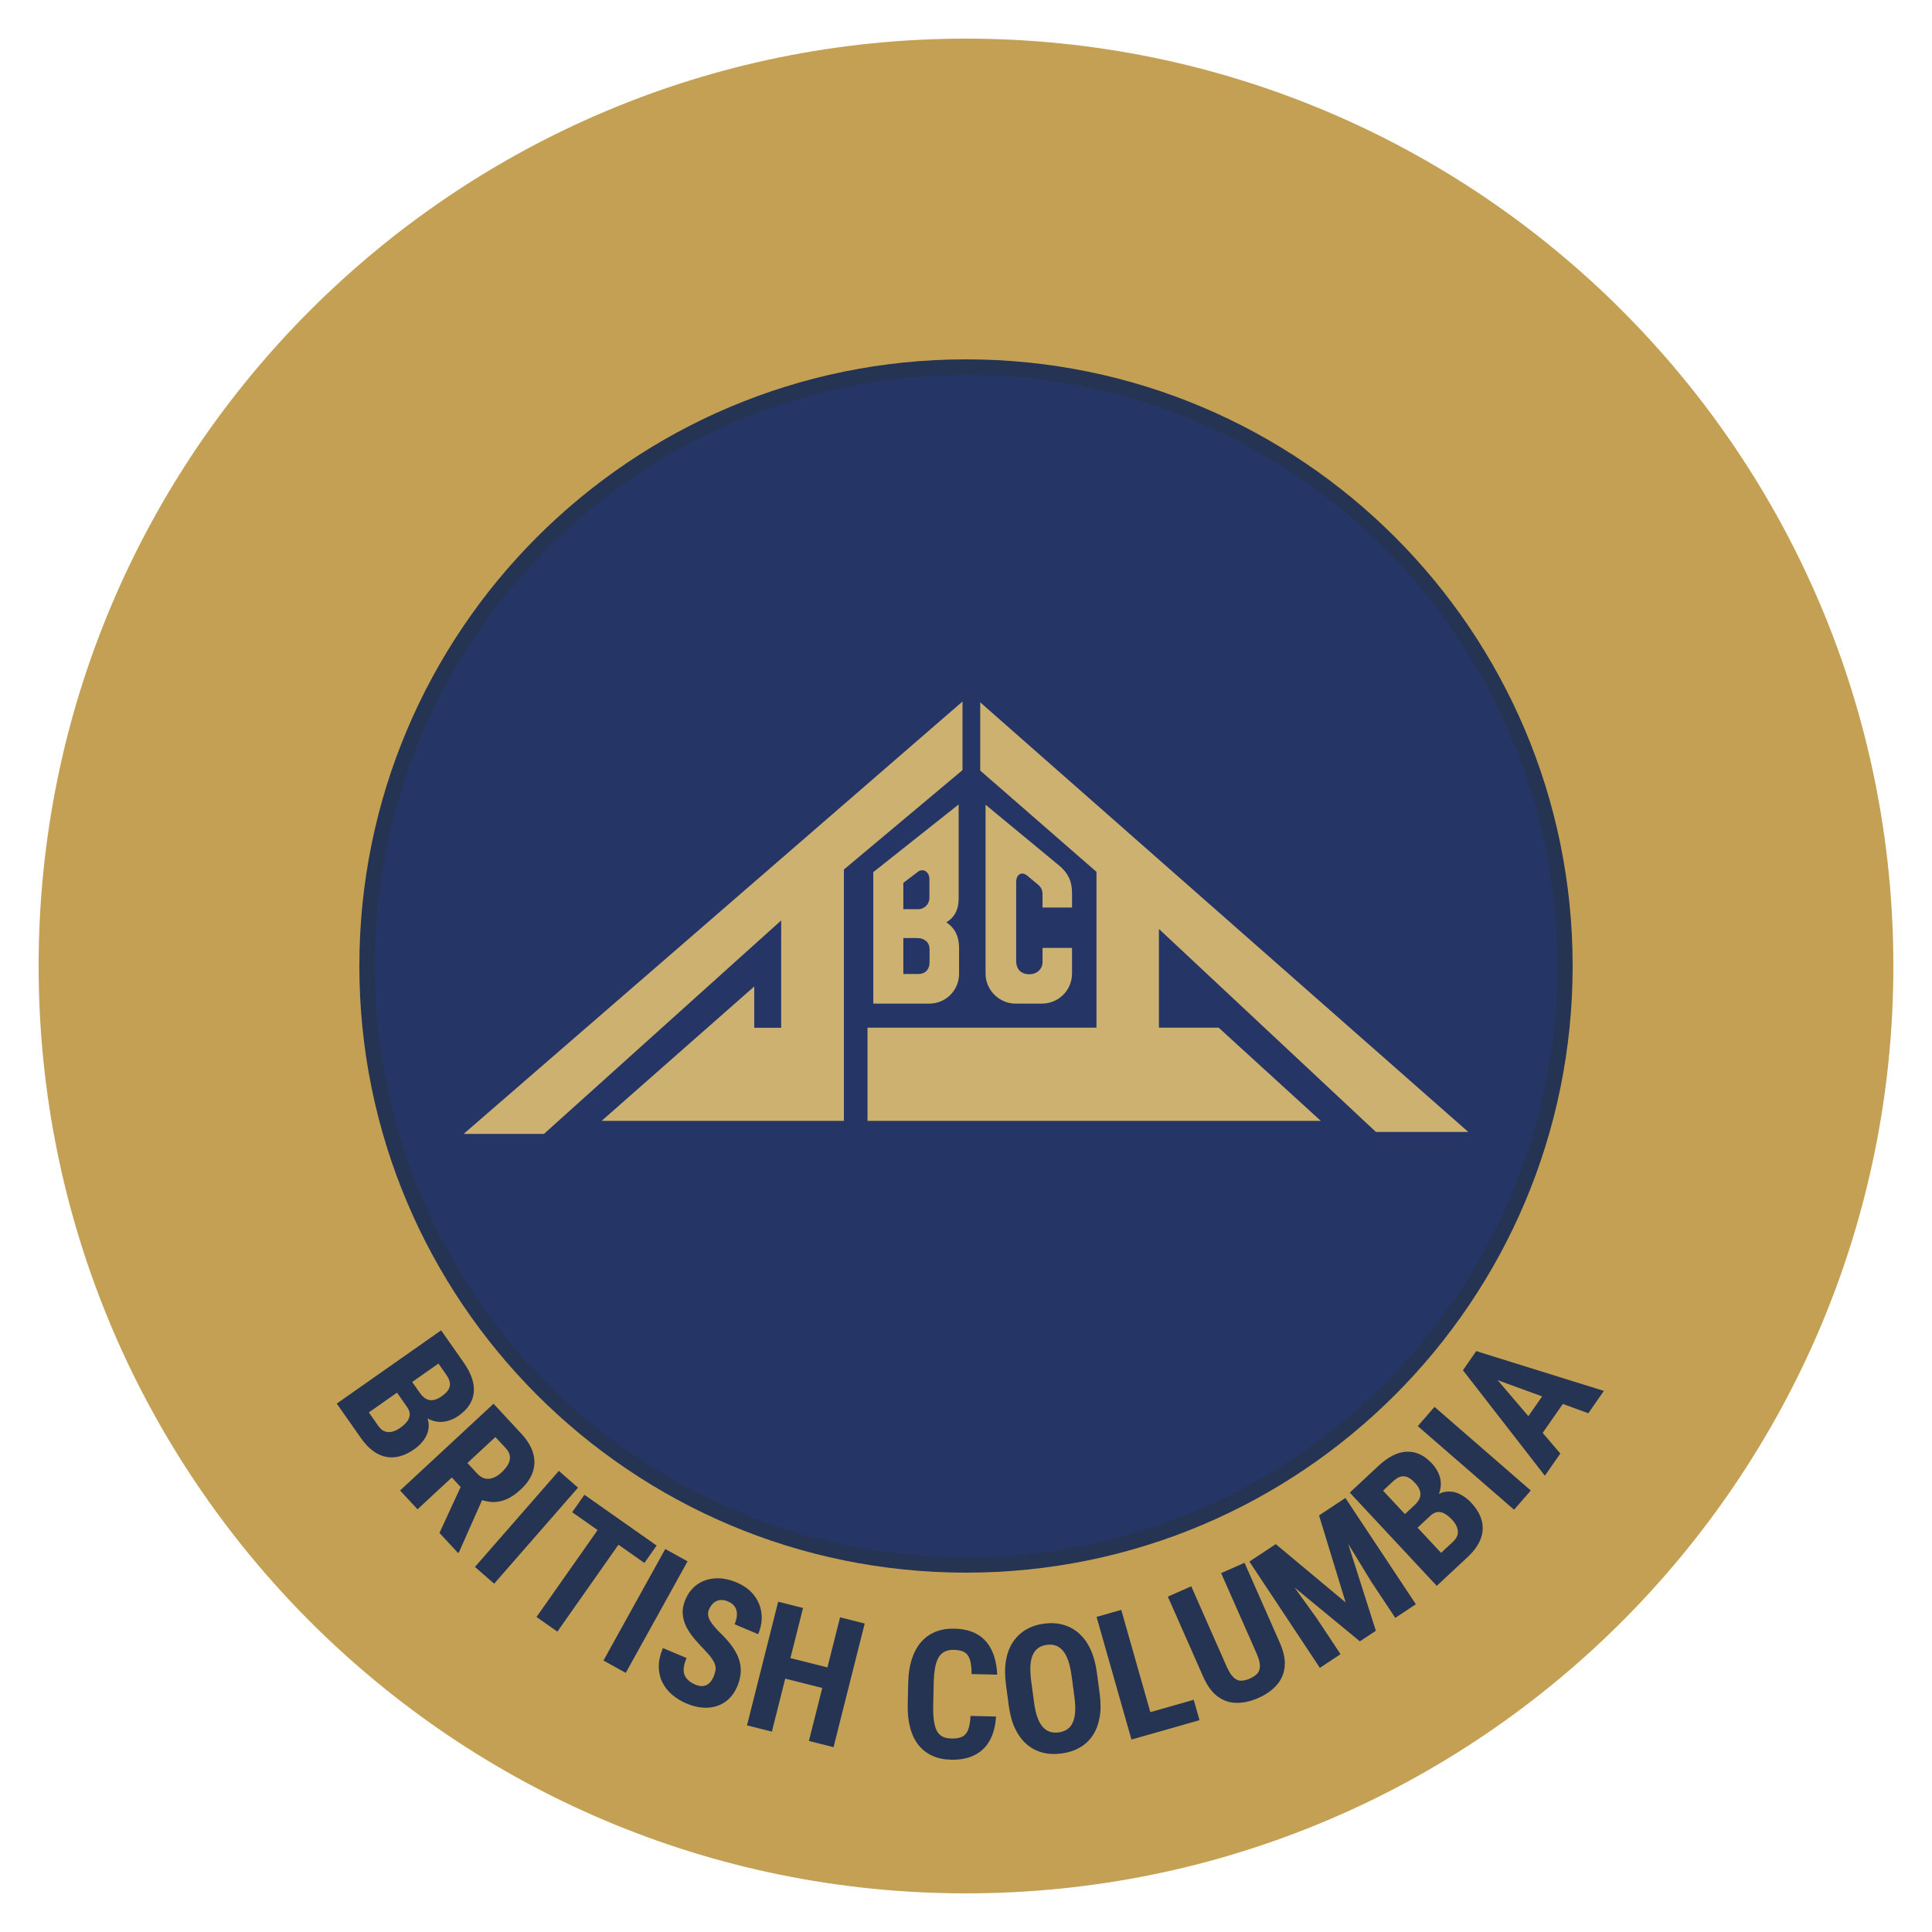
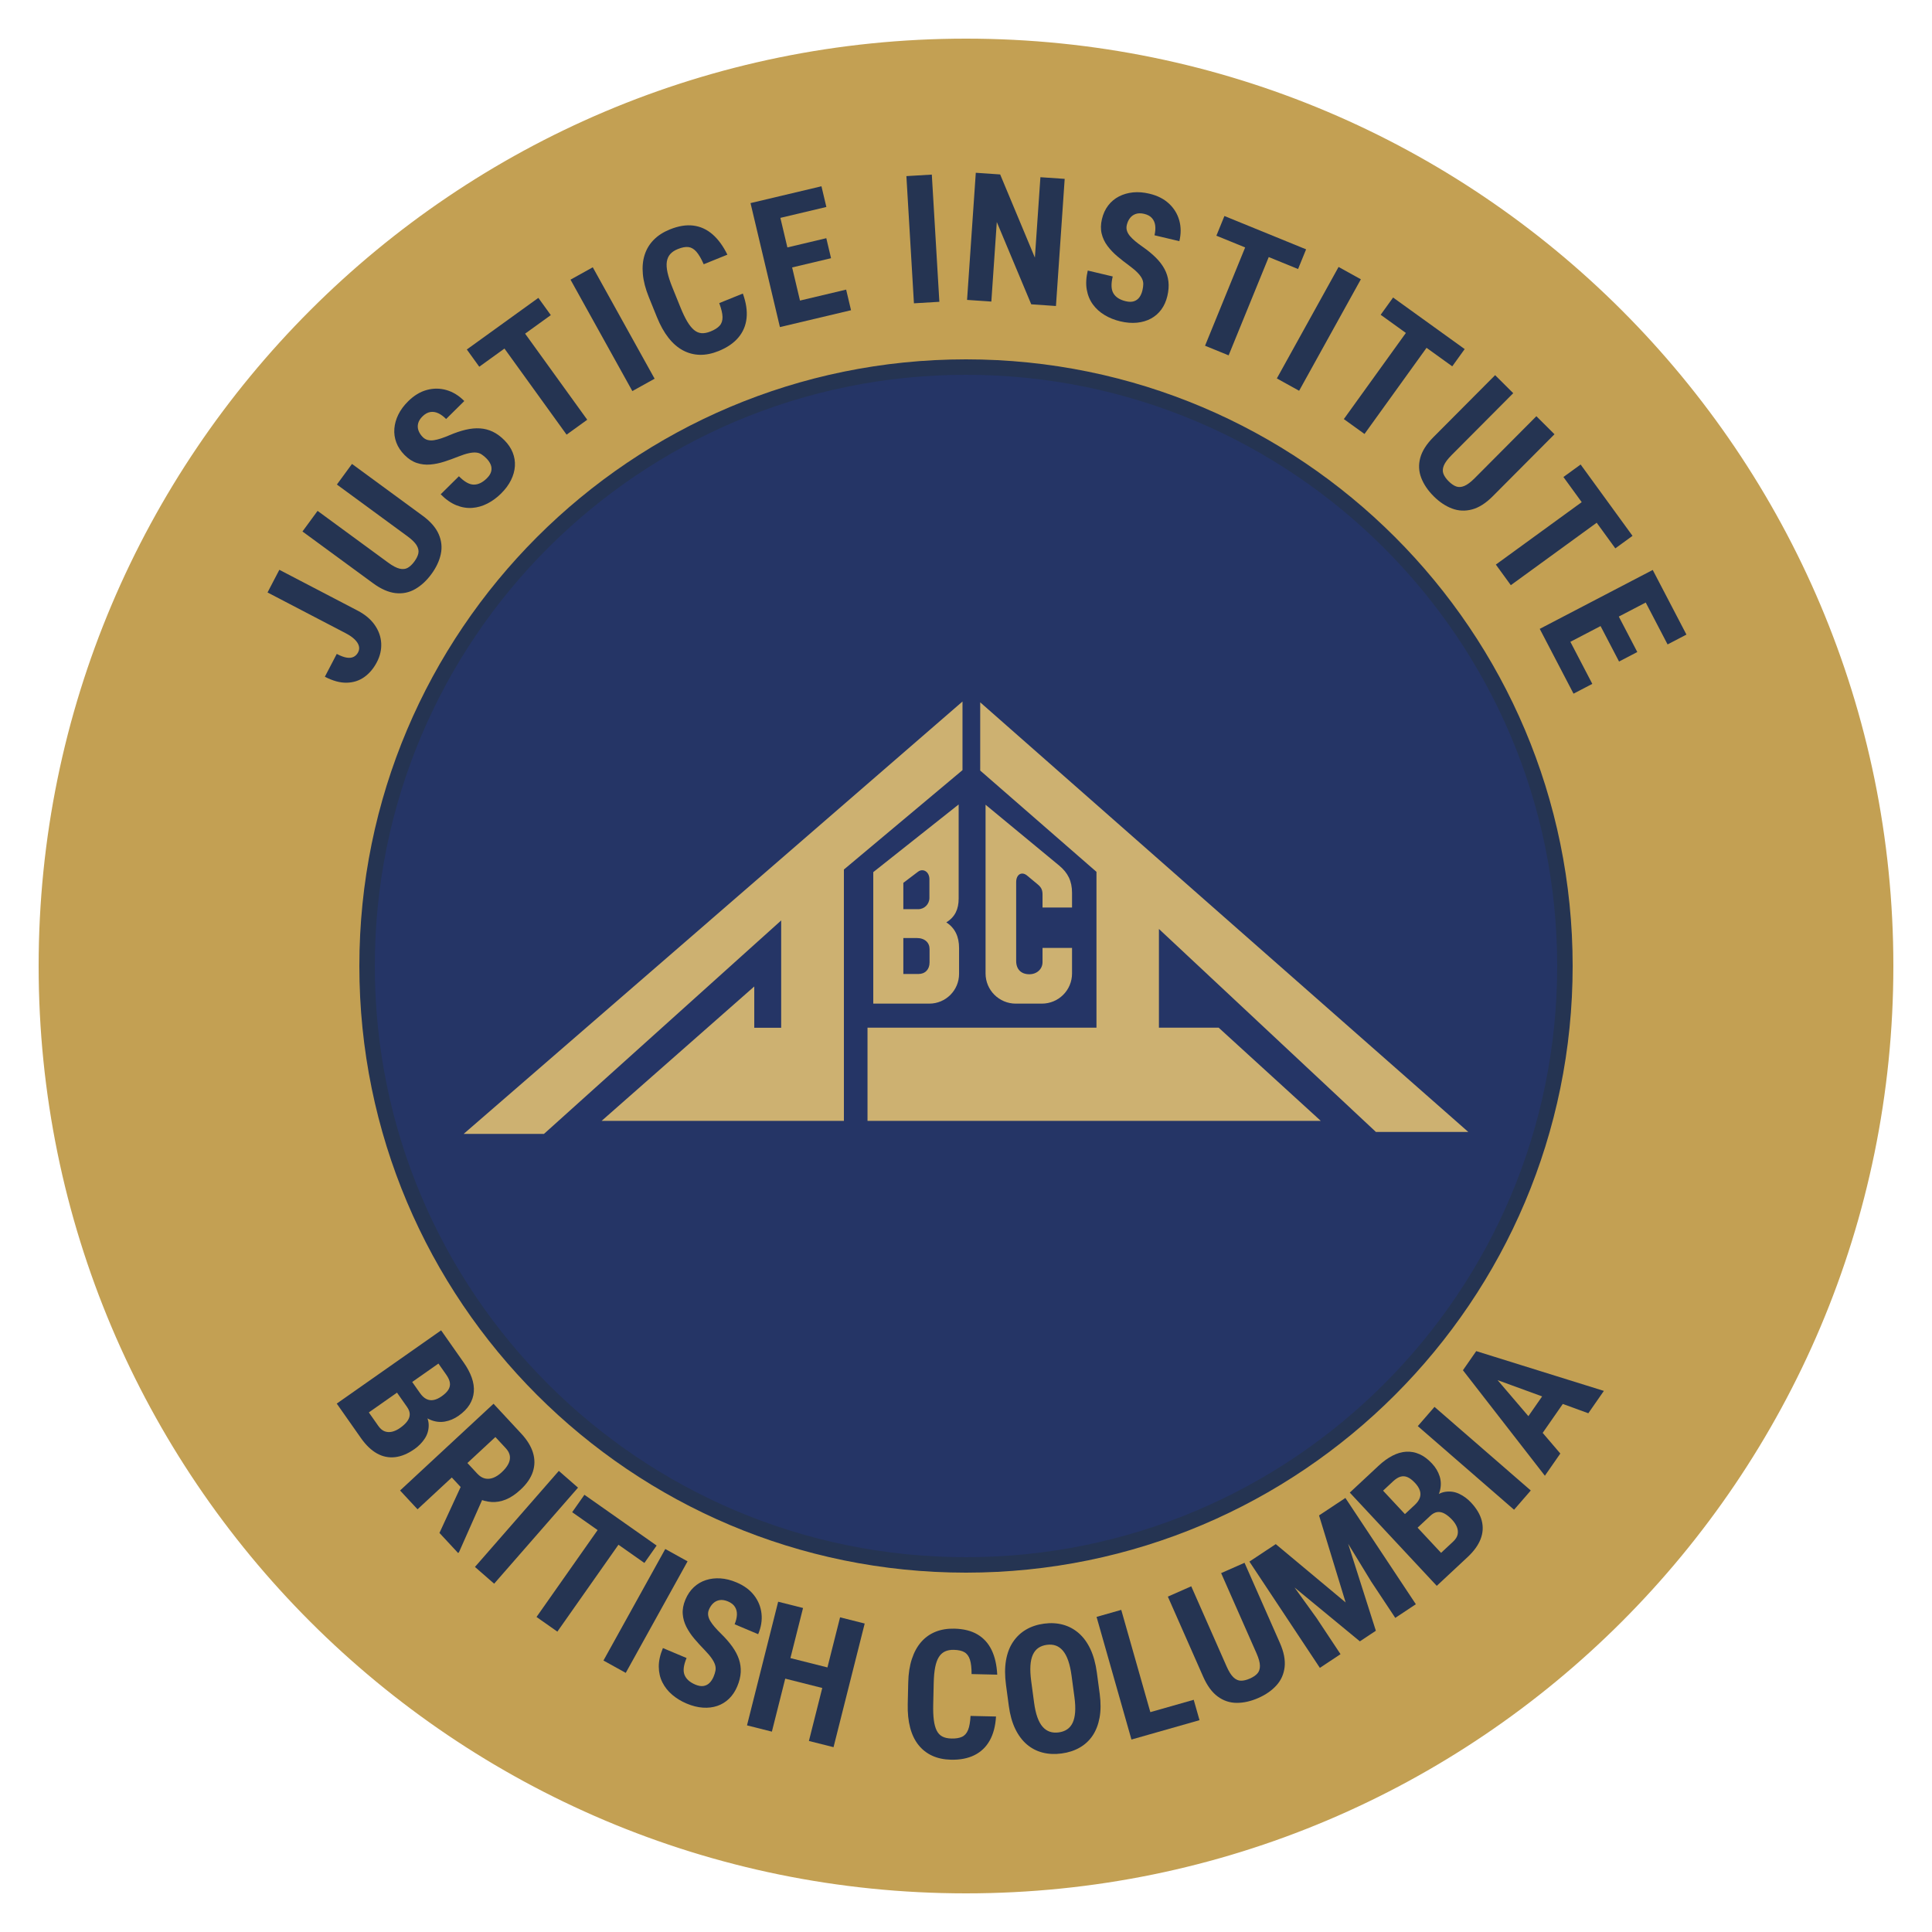
<svg xmlns="http://www.w3.org/2000/svg" viewBox="0 0 100 100" role="img">
  <path d="M3 50 A47 47 0 1 0 97 50 A47 47 0 1 0 3 50Z" fill="#c3a053" stroke="#c3a053" stroke-width="2" stroke-linejoin="round" stroke-linecap="round" />
  <path d="M19 50 A31 31 0 1 0 81 50 A31 31 0 1 0 19 50Z" fill="#253566" stroke="#253452" stroke-width="0.8" stroke-linejoin="round" stroke-linecap="round" />
  <g data-caption="BRITISH COLUMBIA">
    <path d="M610 635H311L310 847H564Q624 847 662.5 867.5Q701 888 719.5 928.5Q738 969 738 1027Q738 1094 720.5 1134.5Q703 1175 665.5 1194.0Q628 1213 567 1213H411V0H118V1456H567Q675 1456 761.0 1432.0Q847 1408 907.0 1358.5Q967 1309 999.0 1234.5Q1031 1160 1031 1058Q1031 968 995.0 892.0Q959 816 882.0 767.5Q805 719 683 714ZM599 0H228L345 242H599Q658 242 693.0 267.0Q728 292 744.5 334.5Q761 377 761 432Q761 494 746.5 540.0Q732 586 699.0 610.5Q666 635 610 635H358L360 847H666L735 763Q852 767 922.0 718.5Q992 670 1022.5 592.5Q1053 515 1053 428Q1053 288 1000.5 192.5Q948 97 847.0 48.5Q746 0 599 0Z" fill="#253452" transform="translate(18.6188 74.34374) rotate(54.93474) scale(0.00453297 -0.00453297) translate(-574.5 0)" />
    <path d="M119 1456H586Q732 1456 835.0 1406.0Q938 1356 993.0 1258.0Q1048 1160 1048 1016Q1048 898 1016.0 814.5Q984 731 925.0 675.5Q866 620 784 587L695 534H316L315 777H578Q638 777 677.5 803.5Q717 830 736.5 878.5Q756 927 756 992Q756 1061 738.5 1110.5Q721 1160 683.5 1186.5Q646 1213 586 1213H412V0H119ZM780 0 513 649 820 650 1093 14V0Z" fill="#253452" transform="translate(22.08778 78.63475) rotate(47.13128) scale(0.00453297 -0.00453297) translate(-566.5 0)" />
    <path d="M422 1456V0H131V1456Z" fill="#253452" transform="translate(25.08007 81.53818) rotate(41.12974) scale(0.00453297 -0.00453297) translate(-276.5 0)" />
    <path d="M698 1456V0H407V1456ZM1060 1456V1213H52V1456Z" fill="#253452" transform="translate(28.32067 84.08161) rotate(35.10777) scale(0.00453297 -0.00453297) translate(-555.5 0)" />
    <path d="M422 1456V0H131V1456Z" fill="#253452" transform="translate(31.81191 86.26821) rotate(28.99706) scale(0.00453297 -0.00453297) translate(-276.5 0)" />
    <path d="M734 383Q734 422 727.0 454.0Q720 486 697.5 513.0Q675 540 632.5 567.0Q590 594 522 623Q441 657 365.0 695.5Q289 734 228.0 785.0Q167 836 131.5 905.5Q96 975 96 1069Q96 1161 129.5 1236.0Q163 1311 225.0 1364.5Q287 1418 370.5 1447.0Q454 1476 557 1476Q697 1476 799.5 1418.0Q902 1360 958.5 1259.0Q1015 1158 1015 1027H723Q723 1089 705.5 1136.5Q688 1184 650.0 1211.0Q612 1238 552 1238Q496 1238 459.5 1215.5Q423 1193 405.5 1154.5Q388 1116 388 1068Q388 1032 405.5 1003.5Q423 975 454.0 952.5Q485 930 527.5 909.0Q570 888 621 868Q720 829 796.0 782.5Q872 736 923.0 678.5Q974 621 1000.0 549.0Q1026 477 1026 385Q1026 294 994.5 219.5Q963 145 903.0 91.5Q843 38 758.5 9.0Q674 -20 570 -20Q469 -20 379.0 8.5Q289 37 220.5 95.5Q152 154 113.0 244.5Q74 335 74 459H367Q367 393 380.0 346.5Q393 300 420.0 272.5Q447 245 486.5 231.5Q526 218 577 218Q635 218 669.5 240.0Q704 262 719.0 299.0Q734 336 734 383Z" fill="#253452" transform="translate(35.50482 88.06273) rotate(22.82543) scale(0.00453297 -0.00453297) translate(-552.5 0)" />
    <path d="M925 866V624H328V866ZM411 1456V0H118V1456ZM1137 1456V0H847V1456Z" fill="#253452" transform="translate(40.9085 89.87021) rotate(14.14482) scale(0.00453297 -0.00453297) translate(-628.5 0)" />
    <path d="M812 485H1103Q1097 321 1037.0 208.5Q977 96 866.5 38.0Q756 -20 600 -20Q479 -20 385.0 20.5Q291 61 225.0 140.0Q159 219 125.5 335.5Q92 452 92 604V851Q92 1003 127.5 1120.0Q163 1237 229.5 1316.5Q296 1396 390.5 1436.5Q485 1477 604 1477Q763 1477 870.0 1417.0Q977 1357 1035.5 1242.5Q1094 1128 1106 963H813Q811 1067 790.5 1126.5Q770 1186 726.0 1210.5Q682 1235 604 1235Q546 1235 504.0 1214.5Q462 1194 435.0 1149.0Q408 1104 395.5 1031.0Q383 958 383 853V604Q383 501 394.0 428.5Q405 356 429.0 310.0Q453 264 494.5 243.0Q536 222 600 222Q674 222 719.5 244.0Q765 266 787.0 323.0Q809 380 812 485Z" fill="#253452" transform="translate(49.14884 90.99003) rotate(1.31467) scale(0.00453297 -0.00453297) translate(-583.5 0)" />
    <path d="M1141 841V598Q1141 444 1103.5 328.5Q1066 213 997.5 135.5Q929 58 832.5 19.0Q736 -20 619 -20Q502 -20 405.5 19.0Q309 58 239.5 135.5Q170 213 132.0 328.5Q94 444 94 598V841Q94 999 131.0 1117.5Q168 1236 238.0 1315.5Q308 1395 404.0 1435.5Q500 1476 617 1476Q734 1476 830.0 1435.5Q926 1395 996.0 1315.5Q1066 1236 1103.5 1117.5Q1141 999 1141 841ZM850 598V843Q850 947 835.0 1020.5Q820 1094 790.0 1141.0Q760 1188 717.0 1210.0Q674 1232 617 1232Q560 1232 516.5 1210.0Q473 1188 443.5 1141.0Q414 1094 399.5 1020.5Q385 947 385 843V598Q385 498 400.0 427.0Q415 356 445.0 311.0Q475 266 518.5 244.5Q562 223 619 223Q675 223 718.5 244.5Q762 266 791.0 311.0Q820 356 835.0 427.0Q850 498 850 598Z" fill="#253452" transform="translate(54.9305 90.67092) rotate(-7.63114) scale(0.00453297 -0.00453297) translate(-618 0)" />
    <path d="M926 242V0H321V242ZM411 1456V0H118V1456Z" fill="#253452" transform="translate(60.18573 89.57693) rotate(-15.8778) scale(0.00453297 -0.00453297) translate(-490 0)" />
    <path d="M772 1456H1064V456Q1064 288 1002.5 182.5Q941 77 833.0 28.5Q725 -20 586 -20Q446 -20 337.0 28.5Q228 77 167.5 182.5Q107 288 107 456V1456H399V456Q399 361 420.5 310.0Q442 259 483.5 240.5Q525 222 586 222Q648 222 688.5 240.5Q729 259 750.5 310.0Q772 361 772 456Z" fill="#253452" transform="translate(65.09223 87.80545) rotate(-23.80717) scale(0.00453297 -0.00453297) translate(-584.5 0)" />
    <path d="M222 1456H479L776 460L1072 1456H1299L885 0H666ZM118 1456H363L401 496V0H118ZM1187 1456H1433V0H1151V496Z" fill="#253452" transform="translate(70.80414 84.67913) rotate(-33.54477) scale(0.00453297 -0.00453297) translate(-776.5 0)" />
    <path d="M610 635H311L310 847H564Q624 847 662.5 867.5Q701 888 719.5 928.5Q738 969 738 1027Q738 1094 720.5 1134.5Q703 1175 665.5 1194.0Q628 1213 567 1213H411V0H118V1456H567Q675 1456 761.0 1432.0Q847 1408 907.0 1358.5Q967 1309 999.0 1234.5Q1031 1160 1031 1058Q1031 968 995.0 892.0Q959 816 882.0 767.5Q805 719 683 714ZM599 0H228L345 242H599Q658 242 693.0 267.0Q728 292 744.5 334.5Q761 377 761 432Q761 494 746.5 540.0Q732 586 699.0 610.5Q666 635 610 635H358L360 847H666L735 763Q852 767 922.0 718.5Q992 670 1022.5 592.5Q1053 515 1053 428Q1053 288 1000.5 192.5Q948 97 847.0 48.5Q746 0 599 0Z" fill="#253452" transform="translate(75.87965 80.67202) rotate(-42.99992) scale(0.00453297 -0.00453297) translate(-574.5 0)" />
    <path d="M422 1456V0H131V1456Z" fill="#253452" transform="translate(78.80011 77.64579) rotate(-49.02395) scale(0.00453297 -0.00453297) translate(-276.5 0)" />
    <path d="M645 1196 332 0H23L478 1456H671ZM892 0 577 1196 548 1456H744L1203 0ZM903 543V300H246V543Z" fill="#253452" transform="translate(81.48552 74.19427) rotate(-55.18968) scale(0.00453297 -0.00453297) translate(-611.5 0)" />
  </g>
  <g data-component="specialty-centre-art" data-source="JIBC monogram, supplied/jibc-fan-badge" transform="translate(-1.1155 14.0861) scale(0.071048)">
    <path d="M353.5 627.8 L716.9 312.8 L716.9 362.8 L630.5 435.2 L630.5 618.3 L454.0 618.3 L565.2 520.4 L565.2 550.5 L584.8 550.5 L584.8 472.3 L412.0 627.8 Z" fill="#cdb171" />
    <path d="M729.8 313.4 L1085.4 626.4 L1018.1 626.4 L860.0 478.5 L860.0 550.4 L903.5 550.4 L977.9 618.3 L647.7 618.3 L647.7 550.4 L814.5 550.4 L814.5 436.9 L729.8 363.1 Z" fill="#cdb171" />
    <path fill-rule="evenodd" d="M714.1 387.8 L714.1 456.4 C714.1 464.0 711.5 469.8 705.1 473.7 C711.5 477.8 714.4 484.2 714.4 492.4 L714.4 511.2 C714.4 523.2 704.7 532.9 692.7 532.9 L651.9 532.9 L651.9 437.1 Z M673.8 444.9 L684.5 436.8 C688.1 434.1 692.8 436.7 692.8 442.3 L692.8 455.8 C692.8 460.5 689.1 464.1 684.6 464.1 L673.8 464.1 Z M673.8 485.1 L683.5 485.1 C689.5 485.1 692.9 488.5 692.9 493.1 L692.9 502.9 C692.9 508.0 689.7 511.3 684.9 511.3 L673.8 511.3 Z" fill="#cdb171" />
    <path d="M733.7 388.0 L787.3 432.3 C793.7 437.6 796.7 443.6 796.7 452.2 L796.7 462.9 L775.2 462.9 L775.2 453.3 C775.2 449.6 773.9 447.8 771.3 445.7 L764.2 439.8 C760.2 436.3 756.0 438.6 756.0 444.4 L756.0 501.8 C756.0 507.9 759.6 511.5 765.6 511.5 C771.1 511.5 775.2 507.7 775.2 502.7 L775.2 492.3 L796.7 492.3 L796.7 510.9 C796.7 523.1 786.9 532.9 774.7 532.9 L755.7 532.9 C743.6 532.9 733.7 523.1 733.7 510.9 Z" fill="#cdb171" />
  </g>
+   <g data-caption="JUSTICE INSTITUTE">
+     <path d="M597 449L597 449L597 1456L889 1456L889 449Q889 303 833.5 197.5Q778 92 683 36Q588 -20 469 -20L469 -20Q347 -20 251.5 28.5Q156 77 101 177Q46 277 46 430L46 430L340 430Q340 352 356 307Q372 262 401.5 242Q431 222 469 222L469 222Q510 222 538.5 249Q567 276 582 326.5Q597 377 597 449Z" fill="#253452" transform="translate(19.49685 34.09661) rotate(-62.46387) scale(0.00453 -0.00453) translate(-502 0)" />
+     <path d="M772 456L772 1456L1064 1456L1064 456Q1064 288 1002.5 182.5Q941 77 833 28.5Q725 -20 586 -20L586 -20Q446 -20 337 28.5Q228 77 167.5 182.5Q107 288 107 456L107 456L107 1456L399 1456L399 456Q399 361 420.5 310Q442 259 483.5 240.5Q525 222 586 222L586 222Q648 222 688.5 240.5Q729 259 750.5 310Q772 361 772 456L772 456Z" fill="#253452" transform="translate(22.25436 29.66433) rotate(-53.76112) scale(0.00453 -0.00453) translate(-584.5 0)" />
+     <path d="M734 383L734 383Q734 422 727 454Q720 486 697.5 513Q675 540 632.5 567Q590 594 522 623L522 623Q441 657 365 695.5Q289 734 228 785Q167 836 131.5 905.5Q96 975 96 1069L96 1069Q96 1161 129.5 1236Q163 1311 225 1364.5Q287 1418 370.5 1447Q454 1476 557 1476L557 1476Q697 1476 799.5 1418Q902 1360 958.5 1259Q1015 1158 1015 1027L1015 1027L723 1027Q723 1089 705.5 1136.5Q688 1184 650 1211Q612 1238 552 1238L552 1238Q496 1238 459.5 1215.5Q423 1193 405.5 1154.5Q388 1116 388 1068L388 1068Q388 1032 405.5 1003.5Q423 975 454 952.5Q485 930 527.5 909Q570 888 621 868L621 868Q720 829 796 782.5Q872 736 923 678.5Q974 621 1000 549Q1026 477 1026 385L1026 385Q1026 294 994.5 219.5Q963 145 903 91.5Q843 38 758.5 9Q674 -20 570 -20L570 -20Q469 -20 379 8.5Q289 37 220.5 95.5Q152 154 113 244.5Q74 335 74 459L74 459L367 459Q367 393 380 346.5Q393 300 420 272.5Q447 245 486.5 231.5Q526 218 577 218L577 218Q635 218 669.5 240Q704 262 719 299Q734 336 734 383Z" fill="#253452" transform="translate(25.813 25.53883) rotate(-44.6771) scale(0.00453 -0.00453) translate(-552.5 0)" />
+     <path d="M52 1456L1060 1456L1060 1213L698 1213L698 0L407 0L407 1213L52 1213L52 1456Z" fill="#253452" transform="translate(29.8716 22.10363) rotate(-35.81204) scale(0.00453 -0.00453) translate(-555.5 0)" />
+     <path d="M131 1456L422 1456L422 0L131 0L131 1456Z" fill="#253452" transform="translate(33.3064 19.92204) rotate(-29.03077) scale(0.00453 -0.00453) translate(-276.5 0)" />
+     <path d="M812 485L812 485L1103 485Q1097 321 1037 208.5Q977 96 866.5 38Q756 -20 600 -20L600 -20Q479 -20 385 20.5Q291 61 225 140Q159 219 125.5 335.5Q92 452 92 604L92 604L92 851Q92 1003 127.5 1120Q163 1237 229.5 1316.5Q296 1396 390.5 1436.5Q485 1477 604 1477L604 1477Q763 1477 870 1417Q977 1357 1035.5 1242.5Q1094 1128 1106 963L1106 963L814 963Q811 1067 790.5 1126.5Q770 1186 726 1210.5Q682 1235 604 1235L604 1235Q546 1235 504 1214.5Q462 1194 435 1149Q408 1104 395.5 1031Q383 958 383 853L383 853L383 604Q383 501 394 428.5Q405 356 429 310Q453 264 494.5 243Q536 222 600 222L600 222Q674 222 719.5 244Q765 266 787 323Q809 380 812 485Z" fill="#253452" transform="translate(37.09233 18.11345) rotate(-22.0381) scale(0.00453 -0.00453) translate(-583.5 0)" />
+     <path d="M411 242L953 242L953 0L118 0L118 1456L951 1456L951 1213L411 1213L411 866L868 866L868 631L411 631L411 242Z" fill="#253452" transform="translate(42.06343 16.52806) rotate(-13.33913) scale(0.00453 -0.00453) translate(-502.5 0)" />
+     <path d="M131 1456L422 1456L422 0L131 0L131 1456Z" fill="#253452" transform="translate(47.96321 15.66035) rotate(-3.39441) scale(0.00453 -0.00453) translate(-276.5 0)" />
+     <path d="M858 1456L1136 1456L1136 0L853 0L396 911L396 0L118 0L118 1456L397 1456L858 535L858 1456Z" fill="#253452" transform="translate(52.35571 15.68075) rotate(3.92668) scale(0.00453 -0.00453) translate(-627 0)" />
+     <path d="M734 383L734 383Q734 422 727 454Q720 486 697.5 513Q675 540 632.5 567Q590 594 522 623L522 623Q441 657 365 695.5Q289 734 228 785Q167 836 131.5 905.5Q96 975 96 1069L96 1069Q96 1161 129.5 1236Q163 1311 225 1364.5Q287 1418 370.5 1447Q454 1476 557 1476L557 1476Q697 1476 799.5 1418Q902 1360 958.5 1259Q1015 1158 1015 1027L1015 1027L723 1027Q723 1089 705.5 1136.5Q688 1184 650 1211Q612 1238 552 1238L552 1238Q496 1238 459.5 1215.5Q423 1193 405.5 1154.5Q388 1116 388 1068L388 1068Q388 1032 405.5 1003.5Q423 975 454 952.5Q485 930 527.5 909Q570 888 621 868L621 868Q720 829 796 782.5Q872 736 923 678.5Q974 621 1000 549Q1026 477 1026 385L1026 385Q1026 294 994.5 219.5Q963 145 903 91.5Q843 38 758.5 9Q674 -20 570 -20L570 -20Q469 -20 379 8.5Q289 37 220.5 95.5Q152 154 113 244.5Q74 335 74 459L74 459L367 459Q367 393 380 346.5Q393 300 420 272.5Q447 245 486.5 231.5Q526 218 577 218L577 218Q635 218 669.5 240Q704 262 719 299Q734 336 734 383Z" fill="#253452" transform="translate(57.93216 16.52701) rotate(13.33158) scale(0.00453 -0.00453) translate(-552.5 0)" />
+     <path d="M52 1456L1060 1456L1060 1213L698 1213L698 0L407 0L407 1213L52 1213L52 1456Z" fill="#253452" transform="translate(62.99586 18.14929) rotate(22.19665) scale(0.00453 -0.00453) translate(-555.5 0)" />
+     <path d="M131 1456L422 1456L422 0L131 0L131 1456Z" fill="#253452" transform="translate(66.66585 19.90666) rotate(28.97792) scale(0.00453 -0.00453) translate(-276.5 0)" />
+     <path d="M52 1456L1060 1456L1060 1213L698 1213L698 0L407 0L407 1213L52 1213L52 1456Z" fill="#253452" transform="translate(70.10266 22.08508) rotate(35.75919) scale(0.00453 -0.00453) translate(-555.5 0)" />
+     <path d="M772 456L772 1456L1064 1456L1064 456Q1064 288 1002.5 182.5Q941 77 833 28.5Q725 -20 586 -20L586 -20Q446 -20 337 28.5Q228 77 167.5 182.5Q107 288 107 456L107 456L107 1456L399 1456L399 456Q399 361 420.5 310Q442 259 483.5 240.5Q525 222 586 222L586 222Q648 222 688.5 240.5Q729 259 750.5 310Q772 361 772 456L772 456Z" fill="#253452" transform="translate(74.26746 25.61864) rotate(44.86585) scale(0.00453 -0.00453) translate(-584.5 0)" />
+     <path d="M52 1456L1060 1456L1060 1213L698 1213L698 0L407 0L407 1213L52 1213L52 1456Z" fill="#253452" transform="translate(77.82048 29.76684) rotate(53.97252) scale(0.00453 -0.00453) translate(-555.5 0)" />
+     <path d="M411 242L953 242L953 0L118 0L118 1456L951 1456L951 1213L411 1213L411 866L868 866L868 631L411 631L411 242Z" fill="#253452" transform="translate(80.5021 34.0946) rotate(62.46009) scale(0.00453 -0.00453) translate(-502.5 0)" />
+   </g>
</svg>
